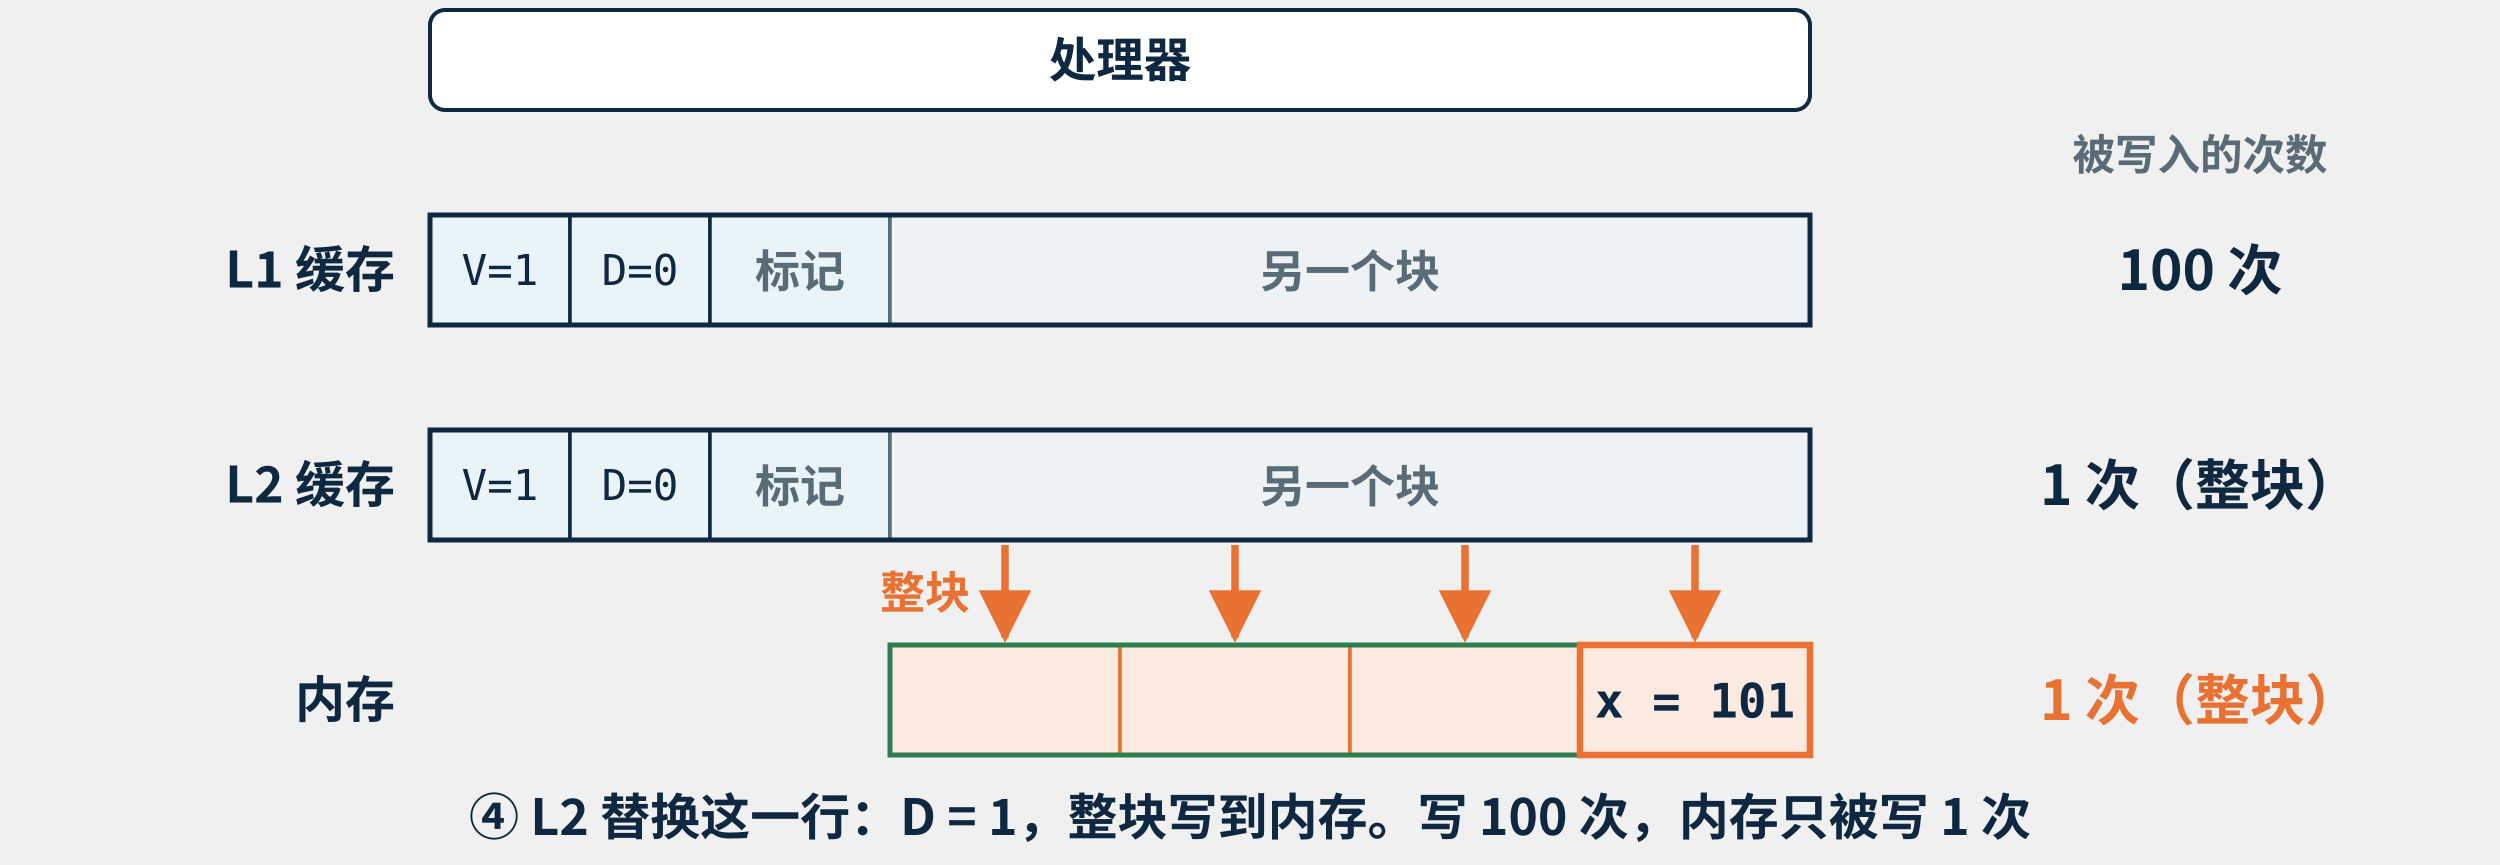
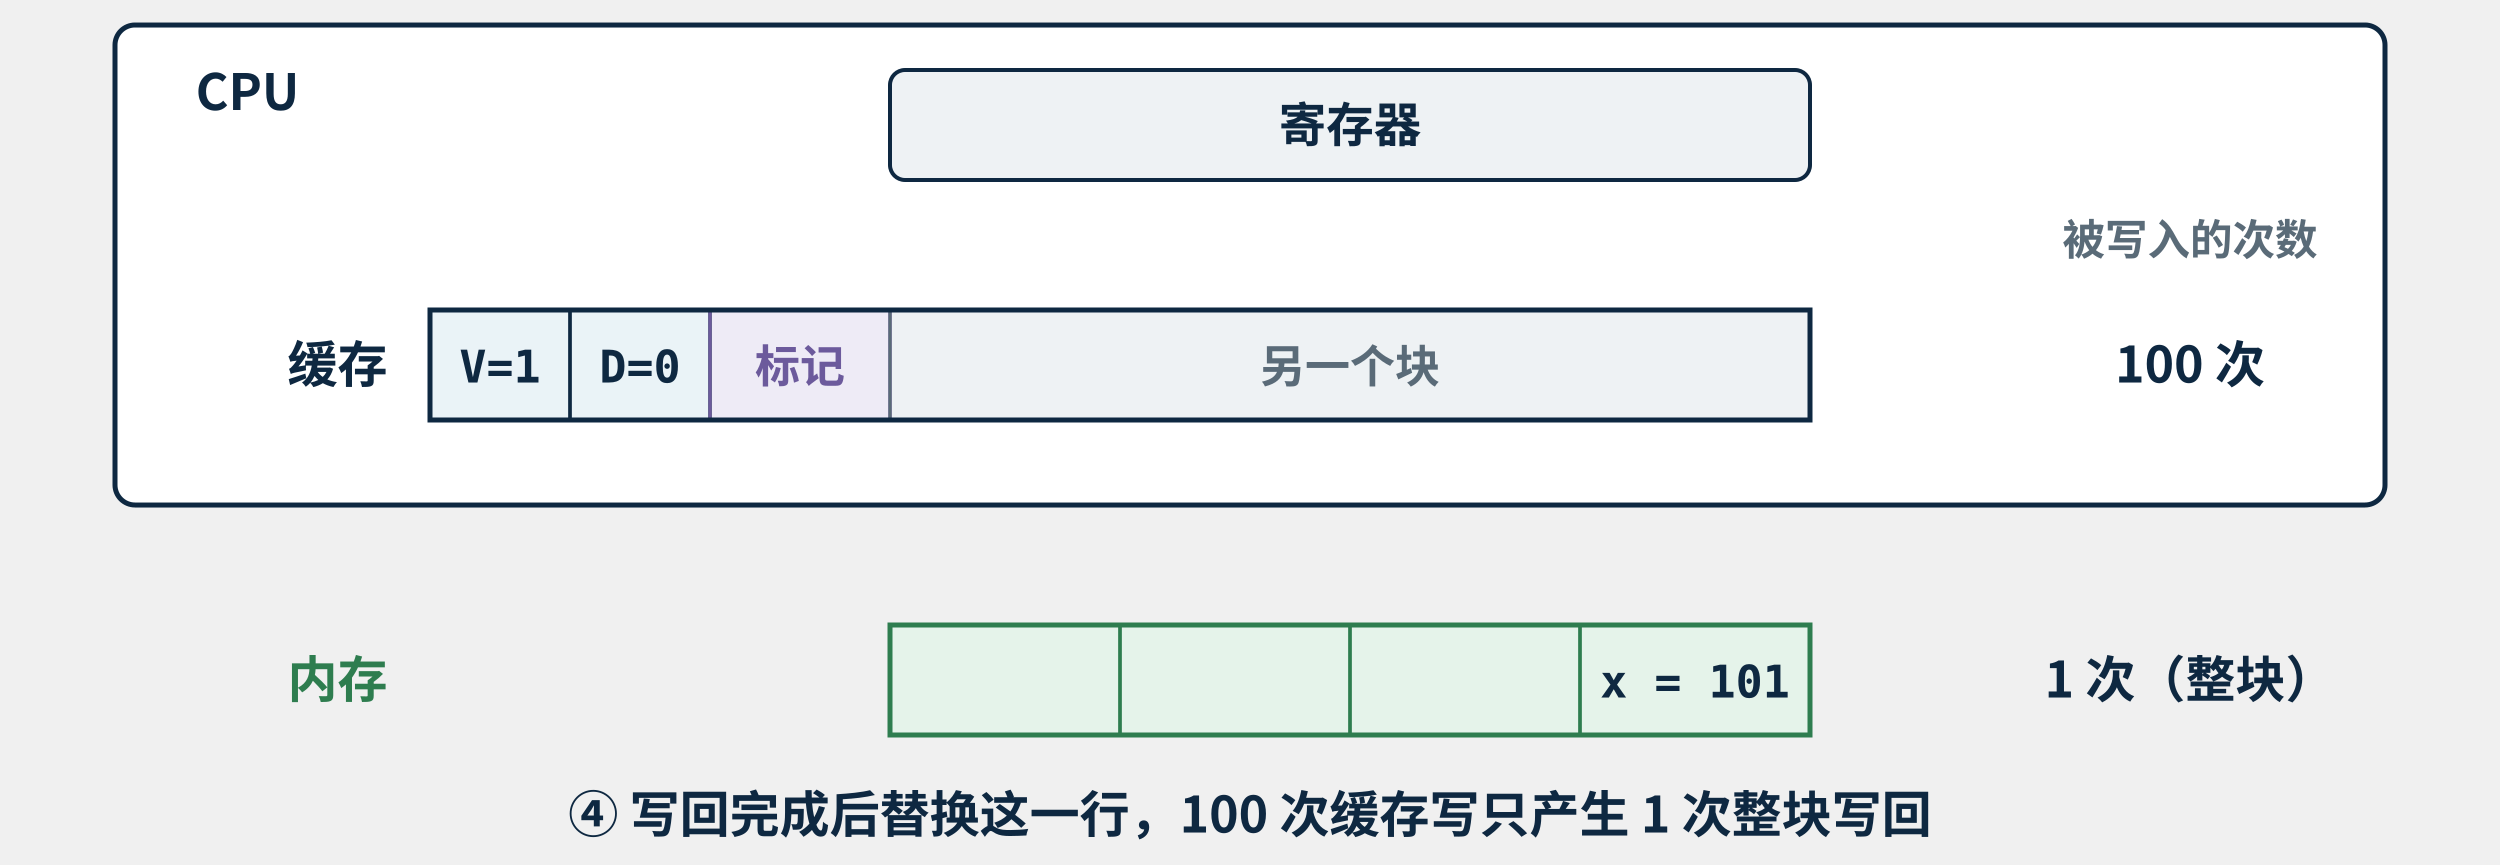
<svg xmlns="http://www.w3.org/2000/svg" viewBox="0 0 1000 346" width="1000" height="346">
  <defs>
    <marker id="ah-156082" viewBox="0 0 10 10" refX="9" refY="5" markerWidth="7" markerHeight="7" orient="auto-start-reverse">
      <path d="M0,0 L10,5 L0,10 z" fill="#156082" />
    </marker>
    <marker id="ah-e97132" viewBox="0 0 10 10" refX="9" refY="5" markerWidth="7" markerHeight="7" orient="auto-start-reverse">
      <path d="M0,0 L10,5 L0,10 z" fill="#e97132" />
    </marker>
    <marker id="ah-0e2841" viewBox="0 0 10 10" refX="9" refY="5" markerWidth="7" markerHeight="7" orient="auto-start-reverse">
      <path d="M0,0 L10,5 L0,10 z" fill="#0e2841" />
    </marker>
    <marker id="ah-2e7d4f" viewBox="0 0 10 10" refX="9" refY="5" markerWidth="7" markerHeight="7" orient="auto-start-reverse">
      <path d="M0,0 L10,5 L0,10 z" fill="#2e7d4f" />
    </marker>
    <marker id="ah-c0392b" viewBox="0 0 10 10" refX="9" refY="5" markerWidth="7" markerHeight="7" orient="auto-start-reverse">
      <path d="M0,0 L10,5 L0,10 z" fill="#c0392b" />
    </marker>
    <marker id="ah-5a6b78" viewBox="0 0 10 10" refX="9" refY="5" markerWidth="7" markerHeight="7" orient="auto-start-reverse">
      <path d="M0,0 L10,5 L0,10 z" fill="#5a6b78" />
    </marker>
    <marker id="ah-9fb5c3" viewBox="0 0 10 10" refX="9" refY="5" markerWidth="7" markerHeight="7" orient="auto-start-reverse">
      <path d="M0,0 L10,5 L0,10 z" fill="#9fb5c3" />
    </marker>
  </defs>
-   <rect x="172.0" y="4.0" width="552.0" height="40.0" rx="6" fill="#ffffff" stroke="#0e2841" stroke-width="1.6" />
-   <text x="448.0" y="30.8" font-family="PingFang SC, Noto Sans CJK SC, Source Han Sans SC, sans-serif" font-size="19" font-weight="bold" fill="#0e2841" text-anchor="middle">处理器</text>
-   <text x="158.0" y="115.0" font-family="PingFang SC, Noto Sans CJK SC, Source Han Sans SC, sans-serif" font-size="20" font-weight="bold" fill="#0e2841" text-anchor="end">L1 缓存</text>
-   <rect x="172.0" y="86.0" width="56.0" height="44.0" rx="0" fill="#eaf3f7" stroke="#0e2841" stroke-width="1.4" />
-   <text x="200.0" y="114.0" font-family="SFMono-Regular, Menlo, DejaVu Sans Mono, Consolas, monospace" font-size="17" font-weight="normal" fill="#0e2841" text-anchor="middle">V=1</text>
-   <rect x="228.0" y="86.0" width="56.0" height="44.0" rx="0" fill="#eaf3f7" stroke="#0e2841" stroke-width="1.4" />
-   <text x="256.0" y="114.0" font-family="SFMono-Regular, Menlo, DejaVu Sans Mono, Consolas, monospace" font-size="17" font-weight="normal" fill="#0e2841" text-anchor="middle">D=0</text>
-   <rect x="284.0" y="86.0" width="72.0" height="44.0" rx="0" fill="#eaf3f7" stroke="#0e2841" stroke-width="1.4" />
-   <text x="320.0" y="115.0" font-family="PingFang SC, Noto Sans CJK SC, Source Han Sans SC, sans-serif" font-size="18" font-weight="bold" fill="#5a6b78" text-anchor="middle">标记</text>
-   <rect x="356.0" y="86.0" width="368.0" height="44.0" rx="0" fill="#eef2f4" stroke="#5a6b78" stroke-width="1.4" />
-   <text x="540.0" y="115.0" font-family="PingFang SC, Noto Sans CJK SC, Source Han Sans SC, sans-serif" font-size="18" font-weight="bold" fill="#5a6b78" text-anchor="middle">另一个块</text>
-   <rect x="172.0" y="86.0" width="552.0" height="44.0" rx="0" fill="none" stroke="#0e2841" stroke-width="2" />
-   <text x="158.0" y="201.0" font-family="PingFang SC, Noto Sans CJK SC, Source Han Sans SC, sans-serif" font-size="20" font-weight="bold" fill="#0e2841" text-anchor="end">L2 缓存</text>
-   <rect x="172.0" y="172.0" width="56.0" height="44.0" rx="0" fill="#eaf3f7" stroke="#0e2841" stroke-width="1.4" />
-   <text x="200.0" y="200.0" font-family="SFMono-Regular, Menlo, DejaVu Sans Mono, Consolas, monospace" font-size="17" font-weight="normal" fill="#0e2841" text-anchor="middle">V=1</text>
-   <rect x="228.0" y="172.0" width="56.0" height="44.0" rx="0" fill="#eaf3f7" stroke="#0e2841" stroke-width="1.4" />
-   <text x="256.0" y="200.0" font-family="SFMono-Regular, Menlo, DejaVu Sans Mono, Consolas, monospace" font-size="17" font-weight="normal" fill="#0e2841" text-anchor="middle">D=0</text>
-   <rect x="284.0" y="172.0" width="72.0" height="44.0" rx="0" fill="#eaf3f7" stroke="#0e2841" stroke-width="1.4" />
-   <text x="320.0" y="201.0" font-family="PingFang SC, Noto Sans CJK SC, Source Han Sans SC, sans-serif" font-size="18" font-weight="bold" fill="#5a6b78" text-anchor="middle">标记</text>
-   <rect x="356.0" y="172.0" width="368.0" height="44.0" rx="0" fill="#eef2f4" stroke="#5a6b78" stroke-width="1.4" />
-   <text x="540.0" y="201.0" font-family="PingFang SC, Noto Sans CJK SC, Source Han Sans SC, sans-serif" font-size="18" font-weight="bold" fill="#5a6b78" text-anchor="middle">另一个块</text>
-   <rect x="172.0" y="172.0" width="552.0" height="44.0" rx="0" fill="none" stroke="#0e2841" stroke-width="2" />
-   <text x="158.0" y="287.0" font-family="PingFang SC, Noto Sans CJK SC, Source Han Sans SC, sans-serif" font-size="20" font-weight="bold" fill="#0e2841" text-anchor="end">内存</text>
-   <rect x="356.0" y="258.0" width="92.0" height="44.0" rx="0" fill="#fce9df" stroke="#e97132" stroke-width="1.4" />
-   <rect x="448.0" y="258.0" width="92.0" height="44.0" rx="0" fill="#fce9df" stroke="#e97132" stroke-width="1.4" />
-   <rect x="540.0" y="258.0" width="92.0" height="44.0" rx="0" fill="#fce9df" stroke="#e97132" stroke-width="1.4" />
-   <rect x="632.0" y="258.0" width="92.0" height="44.0" rx="0" fill="#fce9df" stroke="#e97132" stroke-width="1.4" />
-   <text x="678.0" y="287.0" font-family="SFMono-Regular, Menlo, DejaVu Sans Mono, Consolas, monospace" font-size="19" font-weight="bold" fill="#0e2841" text-anchor="middle">x = 101</text>
-   <rect x="356.0" y="258.0" width="368.0" height="44.0" rx="0" fill="none" stroke="#2e7d4f" stroke-width="2" />
-   <rect x="632.0" y="258.0" width="92.0" height="44.0" rx="0" fill="none" stroke="#e97132" stroke-width="2.6" />
-   <line x1="402.0" y1="218.0" x2="402.0" y2="255.0" stroke="#e97132" stroke-width="3" marker-end="url(#ah-e97132)" />
-   <line x1="494.0" y1="218.0" x2="494.0" y2="255.0" stroke="#e97132" stroke-width="3" marker-end="url(#ah-e97132)" />
-   <line x1="586.0" y1="218.0" x2="586.0" y2="255.0" stroke="#e97132" stroke-width="3" marker-end="url(#ah-e97132)" />
-   <line x1="678.0" y1="218.0" x2="678.0" y2="255.0" stroke="#e97132" stroke-width="3" marker-end="url(#ah-e97132)" />
-   <text x="388.0" y="243.5" font-family="PingFang SC, Noto Sans CJK SC, Source Han Sans SC, sans-serif" font-size="18" font-weight="bold" fill="#e97132" text-anchor="end">整块</text>
-   <text x="880.0" y="68.0" font-family="PingFang SC, Noto Sans CJK SC, Source Han Sans SC, sans-serif" font-size="17" font-weight="bold" fill="#5a6b78" text-anchor="middle">被写入的次数</text>
-   <text x="880.0" y="116.0" font-family="PingFang SC, Noto Sans CJK SC, Source Han Sans SC, sans-serif" font-size="22" font-weight="bold" fill="#0e2841" text-anchor="middle">100 次</text>
-   <text x="880.0" y="202.0" font-family="PingFang SC, Noto Sans CJK SC, Source Han Sans SC, sans-serif" font-size="22" font-weight="bold" fill="#0e2841" text-anchor="middle">1 次（整块）</text>
-   <text x="880.0" y="288.0" font-family="PingFang SC, Noto Sans CJK SC, Source Han Sans SC, sans-serif" font-size="22" font-weight="bold" fill="#e97132" text-anchor="middle">1 次（整块）</text>
-   <text x="500.0" y="334.0" font-family="PingFang SC, Noto Sans CJK SC, Source Han Sans SC, sans-serif" font-size="20" font-weight="bold" fill="#0e2841" text-anchor="middle">④ L2 替换这一行：D = 1，整块写到内存。写 100 次，内存只被写 1 次</text>
+   <rect x="46.0" y="10.0" width="908.0" height="192.0" rx="8" fill="#ffffff" stroke="#0e2841" stroke-width="2" />
+   <text x="99.0" y="44.0" font-family="PingFang SC, Noto Sans CJK SC, Source Han Sans SC, sans-serif" font-size="20" font-weight="bold" fill="#0e2841" text-anchor="middle">CPU</text>
+   <rect x="356.0" y="28.0" width="368.0" height="44.0" rx="6" fill="#eef2f4" stroke="#0e2841" stroke-width="1.6" />
+   <text x="540.0" y="56.8" font-family="PingFang SC, Noto Sans CJK SC, Source Han Sans SC, sans-serif" font-size="19" font-weight="bold" fill="#0e2841" text-anchor="middle">寄存器</text>
+   <text x="155.0" y="153.0" font-family="PingFang SC, Noto Sans CJK SC, Source Han Sans SC, sans-serif" font-size="20" font-weight="bold" fill="#0e2841" text-anchor="end">缓存</text>
+   <rect x="172.0" y="124.0" width="56.0" height="44.0" rx="0" fill="#eaf3f7" stroke="none" stroke-width="0" />
+   <text x="200.0" y="153.0" font-family="SFMono-Regular, Menlo, DejaVu Sans Mono, Consolas, monospace" font-size="18" font-weight="bold" fill="#0e2841" text-anchor="middle">V=1</text>
+   <rect x="228.0" y="124.0" width="56.0" height="44.0" rx="0" fill="#eaf3f7" stroke="none" stroke-width="0" />
+   <text x="256.0" y="153.0" font-family="SFMono-Regular, Menlo, DejaVu Sans Mono, Consolas, monospace" font-size="18" font-weight="bold" fill="#0e2841" text-anchor="middle">D=0</text>
+   <rect x="284.0" y="124.0" width="72.0" height="44.0" rx="0" fill="#eeebf6" stroke="none" stroke-width="0" />
+   <text x="320.0" y="153.0" font-family="PingFang SC, Noto Sans CJK SC, Source Han Sans SC, sans-serif" font-size="18" font-weight="bold" fill="#6c5a9c" text-anchor="middle">标记</text>
+   <rect x="356.0" y="124.0" width="368.0" height="44.0" rx="0" fill="#eef2f4" stroke="none" stroke-width="0" />
+   <text x="540.0" y="153.0" font-family="PingFang SC, Noto Sans CJK SC, Source Han Sans SC, sans-serif" font-size="18" font-weight="bold" fill="#5a6b78" text-anchor="middle">另一个块</text>
+   <rect x="172.0" y="124.0" width="56.0" height="44.0" rx="0" fill="none" stroke="#0e2841" stroke-width="1.3" />
+   <rect x="228.0" y="124.0" width="56.0" height="44.0" rx="0" fill="none" stroke="#0e2841" stroke-width="1.3" />
+   <rect x="284.0" y="124.0" width="72.0" height="44.0" rx="0" fill="none" stroke="#6c5a9c" stroke-width="1.3" />
+   <rect x="356.0" y="124.0" width="368.0" height="44.0" rx="0" fill="none" stroke="#5a6b78" stroke-width="1.3" />
+   <rect x="172.0" y="124.0" width="552.0" height="44.0" rx="0" fill="none" stroke="#0e2841" stroke-width="2" />
+   <text x="155.0" y="279.0" font-family="PingFang SC, Noto Sans CJK SC, Source Han Sans SC, sans-serif" font-size="20" font-weight="bold" fill="#2e7d4f" text-anchor="end">内存</text>
+   <rect x="356.0" y="250.0" width="92.0" height="44.0" rx="0" fill="#e5f3ea" stroke="none" stroke-width="0" />
+   <rect x="448.0" y="250.0" width="92.0" height="44.0" rx="0" fill="#e5f3ea" stroke="none" stroke-width="0" />
+   <rect x="540.0" y="250.0" width="92.0" height="44.0" rx="0" fill="#e5f3ea" stroke="none" stroke-width="0" />
+   <rect x="632.0" y="250.0" width="92.0" height="44.0" rx="0" fill="#e5f3ea" stroke="none" stroke-width="0" />
+   <text x="678.0" y="279.0" font-family="SFMono-Regular, Menlo, DejaVu Sans Mono, Consolas, monospace" font-size="18" font-weight="bold" fill="#0e2841" text-anchor="middle">x = 101</text>
+   <rect x="356.0" y="250.0" width="92.0" height="44.0" rx="0" fill="none" stroke="#2e7d4f" stroke-width="1.3" />
+   <rect x="448.0" y="250.0" width="92.0" height="44.0" rx="0" fill="none" stroke="#2e7d4f" stroke-width="1.3" />
+   <rect x="540.0" y="250.0" width="92.0" height="44.0" rx="0" fill="none" stroke="#2e7d4f" stroke-width="1.3" />
+   <rect x="632.0" y="250.0" width="92.0" height="44.0" rx="0" fill="none" stroke="#2e7d4f" stroke-width="1.3" />
+   <rect x="356.0" y="250.0" width="368.0" height="44.0" rx="0" fill="none" stroke="#2e7d4f" stroke-width="2" />
+   <text x="876.0" y="102.0" font-family="PingFang SC, Noto Sans CJK SC, Source Han Sans SC, sans-serif" font-size="17" font-weight="bold" fill="#5a6b78" text-anchor="middle">被写入的次数</text>
+   <text x="876.0" y="153.0" font-family="PingFang SC, Noto Sans CJK SC, Source Han Sans SC, sans-serif" font-size="20" font-weight="bold" fill="#0e2841" text-anchor="middle">100 次</text>
+   <text x="876.0" y="279.0" font-family="PingFang SC, Noto Sans CJK SC, Source Han Sans SC, sans-serif" font-size="20" font-weight="bold" fill="#0e2841" text-anchor="middle">1 次（整块）</text>
+   <text x="500.0" y="333.0" font-family="PingFang SC, Noto Sans CJK SC, Source Han Sans SC, sans-serif" font-size="20" font-weight="bold" fill="#0e2841" text-anchor="middle">④ 写回完成后替换这一行，100 次缓存写只产生 1 次整块写回</text>
</svg>
